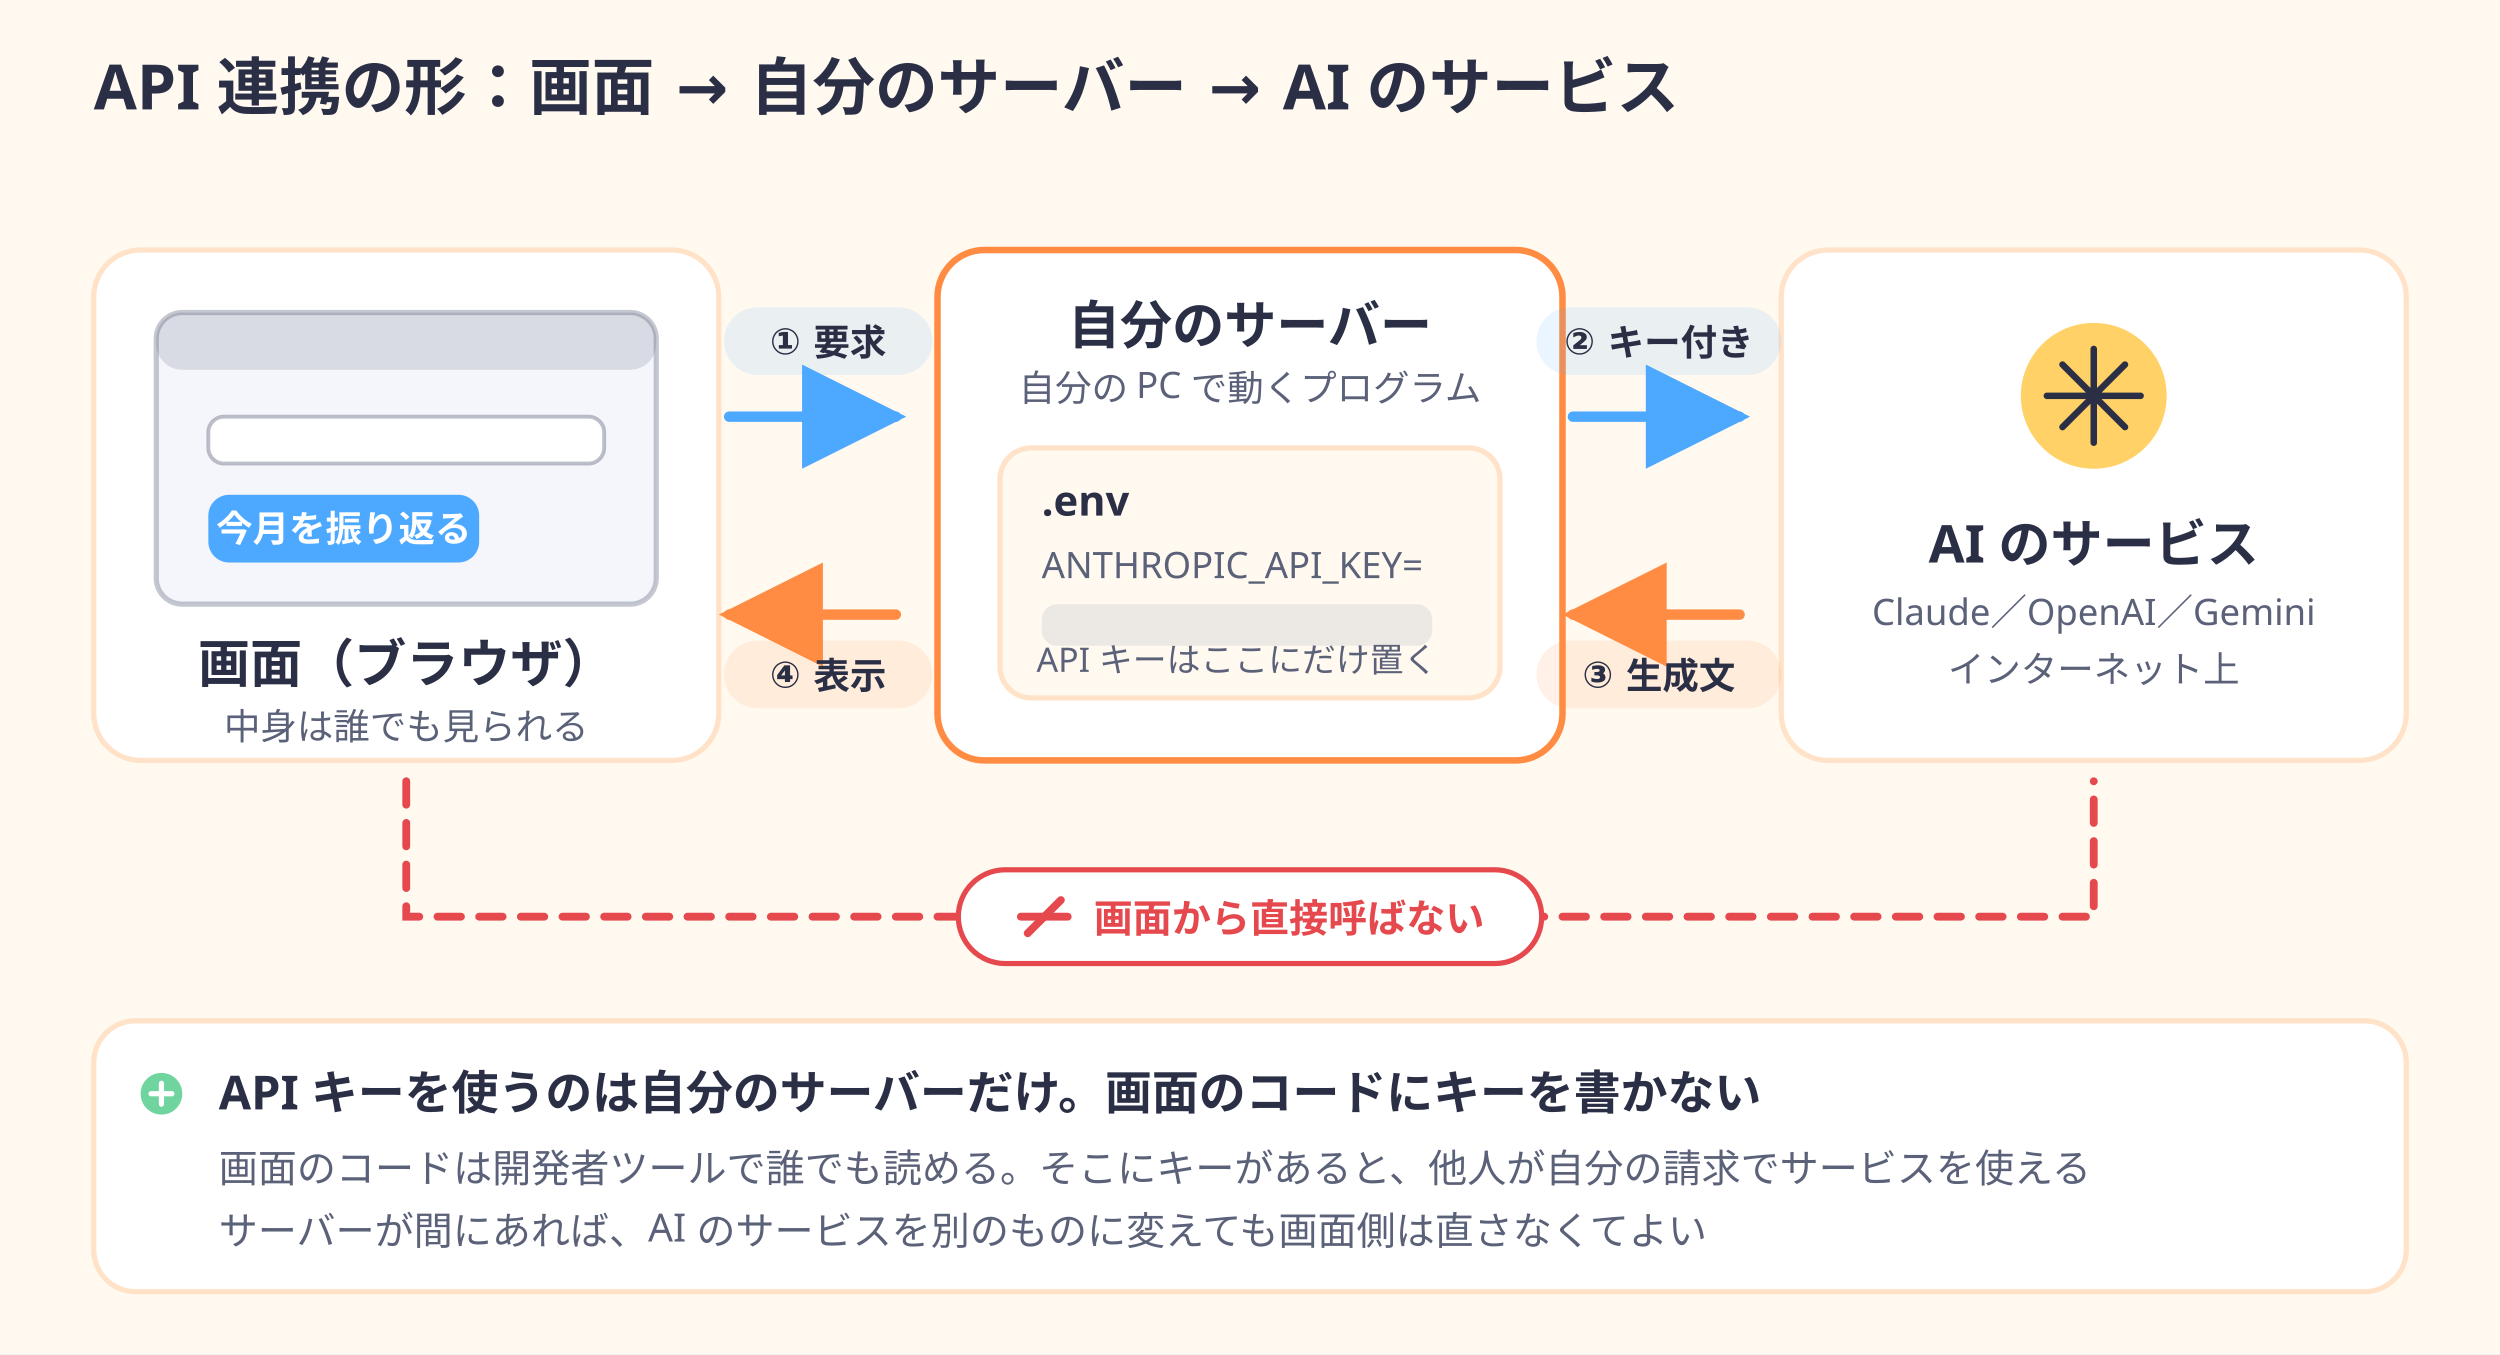
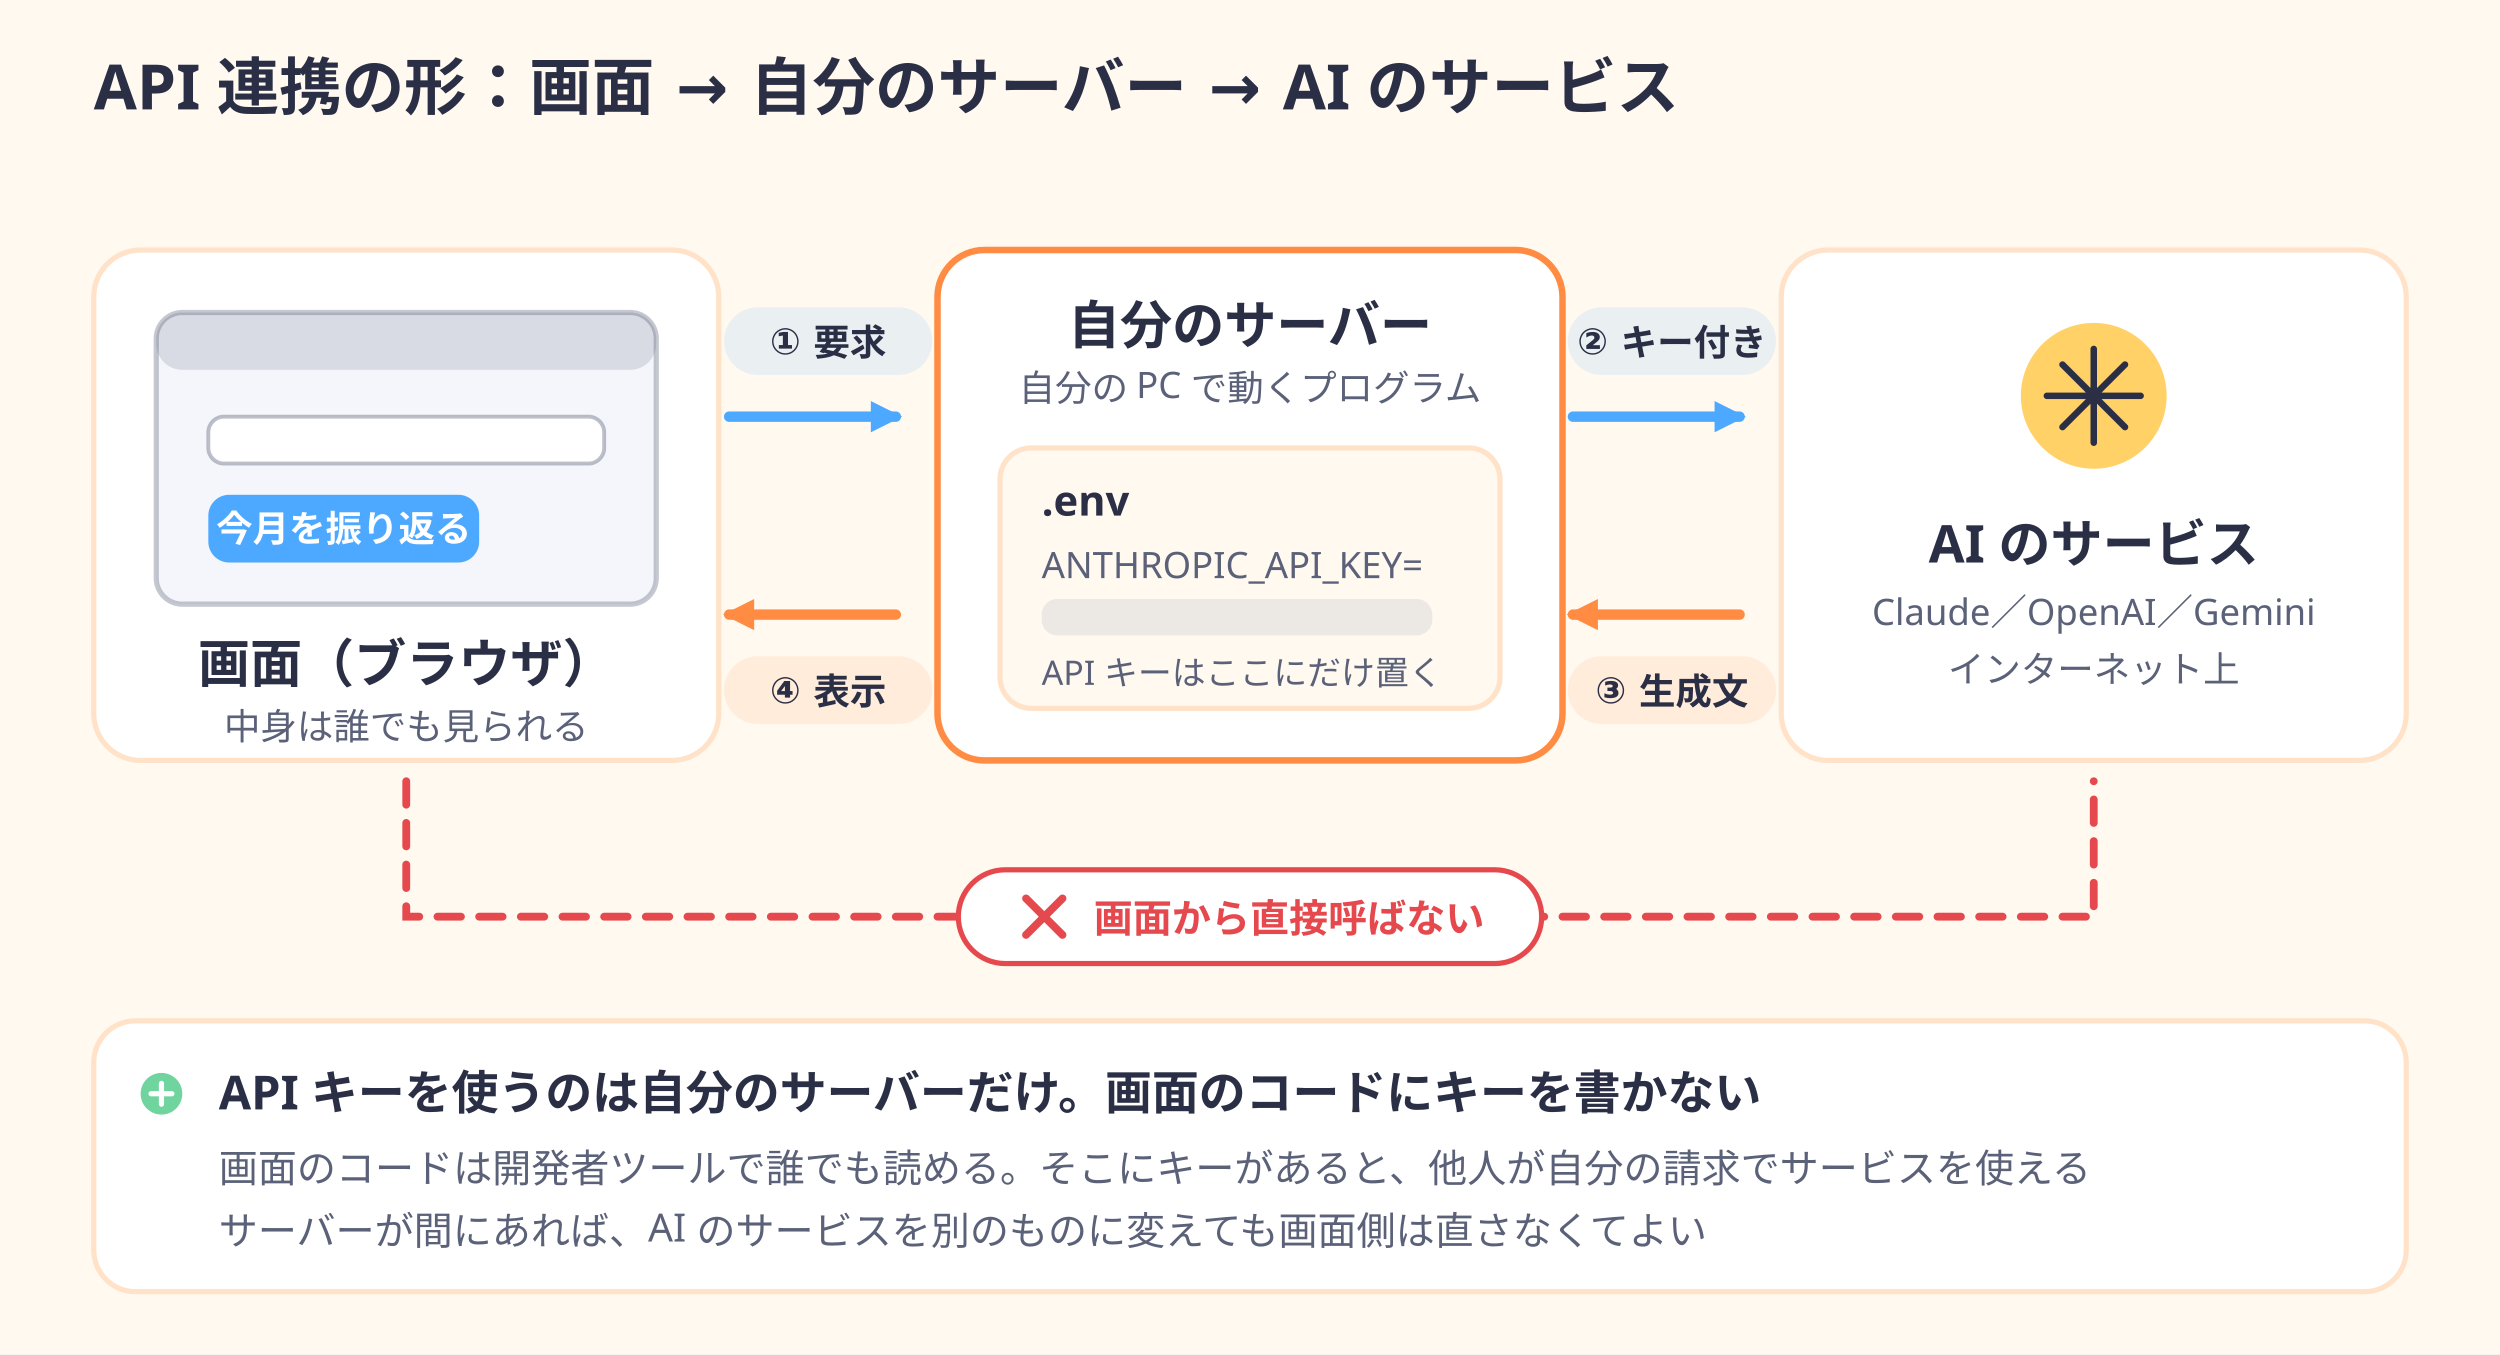
<svg xmlns="http://www.w3.org/2000/svg" viewBox="0 0 960 520" role="img" aria-labelledby="title desc">
  <defs>
-     <marker id="arrow-blue" markerWidth="10" markerHeight="10" refX="9" refY="5" orient="auto" markerUnits="strokeWidth">
+     <marker id="arrow-blue" markerWidth="12" markerHeight="12" markerUnits="userSpaceOnUse" viewBox="0 0 10 10" refX="8" refY="5" orient="auto">
      <path d="M0 0L10 5L0 10Z" fill="#4DA8FF" />
    </marker>
-     <marker id="arrow-orange" markerWidth="10" markerHeight="10" refX="9" refY="5" orient="auto" markerUnits="strokeWidth">
+     <marker id="arrow-orange" markerWidth="12" markerHeight="12" markerUnits="userSpaceOnUse" viewBox="0 0 10 10" refX="8" refY="5" orient="auto">
      <path d="M0 0L10 5L0 10Z" fill="#FF8C42" />
    </marker>
  </defs>
  <rect width="960" height="520" fill="#FFF9F0" />
  <g font-family="'Hiragino Kaku Gothic ProN','Hiragino Sans','Noto Sans JP',sans-serif" fill="#2A2F45">
    <text x="36" y="42" font-size="24" font-weight="700">API 連携の形：画面 → 自分のサーバー → AI のサービス</text>
    <rect x="36" y="96" width="240" height="196" rx="18" fill="#FFFFFF" stroke="#FFE2C7" stroke-width="2" />
    <rect x="60" y="120" width="192" height="112" rx="10" fill="#F4F6FB" stroke="#5A6178" stroke-opacity="0.35" stroke-width="2" />
    <rect x="60" y="120" width="192" height="22" rx="10" fill="#5A6178" fill-opacity="0.18" />
    <rect x="80" y="160" width="152" height="18" rx="6" fill="#FFFFFF" stroke="#5A6178" stroke-opacity="0.4" stroke-width="1.5" />
    <rect x="80" y="190" width="104" height="26" rx="8" fill="#4DA8FF" />
    <text x="132" y="208" font-size="14" font-weight="700" fill="#FFFFFF" text-anchor="middle">今月を振り返る</text>
    <text x="156" y="262" font-size="20" font-weight="700" text-anchor="middle">画面（ブラウザ）</text>
    <text x="156" y="284" font-size="14" fill="#5A6178" text-anchor="middle">中身は誰でも見られる</text>
    <rect x="360" y="96" width="240" height="196" rx="18" fill="#FFFFFF" stroke="#FF8C42" stroke-width="2.5" />
    <text x="480" y="132" font-size="20" font-weight="700" text-anchor="middle">自分のサーバー</text>
    <text x="480" y="154" font-size="14" fill="#5A6178" text-anchor="middle">自分の PC で動くプログラム</text>
-     <rect x="384" y="172" width="192" height="96" rx="12" fill="#FFF9F0" stroke="#FFE2C7" stroke-width="2" />
+     <rect x="384" y="172" width="192" height="100" rx="12" fill="#FFF9F0" stroke="#FFE2C7" stroke-width="2" />
    <text x="400" y="198" font-size="16" font-weight="700">.env</text>
    <text x="400" y="222" font-size="14" fill="#5A6178">ANTHROPIC_API_KEY=</text>
-     <rect x="400" y="232" width="150" height="16" rx="6" fill="#ECE9E4" />
-     <text x="475" y="258" font-size="13" fill="#5A6178" text-anchor="middle">API キーはここにだけ置く</text>
+     <rect x="400" y="230" width="150" height="14" rx="6" fill="#ECE9E4" />
+     <text x="400" y="263" font-size="13" fill="#5A6178" text-anchor="start">API キーはここにだけ置く</text>
    <rect x="684" y="96" width="240" height="196" rx="18" fill="#FFFFFF" stroke="#FFE2C7" stroke-width="2" />
    <circle cx="804" cy="152" r="28" fill="#FFD166" />
    <path d="M804 134V170M786 152H822M792 140L816 164M816 140L792 164" fill="none" stroke="#2A2F45" stroke-width="2.5" stroke-linecap="round" />
    <text x="804" y="216" font-size="20" font-weight="700" text-anchor="middle">AI のサービス</text>
    <text x="804" y="240" font-size="14" fill="#5A6178" text-anchor="middle">Claude／OpenAI／Gemini</text>
    <text x="804" y="262" font-size="14" fill="#5A6178" text-anchor="middle">インターネット上</text>
    <path d="M280 160H344" fill="none" stroke="#4DA8FF" stroke-width="4" stroke-linecap="round" marker-end="url(#arrow-blue)" />
    <rect x="278" y="118" width="80" height="26" rx="13" fill="#4DA8FF" fill-opacity="0.12" />
    <text x="318" y="136" font-size="14" font-weight="700" text-anchor="middle">① 要求</text>
    <path d="M604 160H668" fill="none" stroke="#4DA8FF" stroke-width="4" stroke-linecap="round" marker-end="url(#arrow-blue)" />
-     <rect x="590" y="118" width="94" height="26" rx="13" fill="#4DA8FF" fill-opacity="0.12" />
-     <text x="637" y="136" font-size="14" font-weight="700" text-anchor="middle">② キー付き</text>
+     <rect x="602" y="118" width="80" height="26" rx="13" fill="#4DA8FF" fill-opacity="0.12" />
+     <text x="642" y="136" font-size="14" font-weight="700" text-anchor="middle">② キー付き</text>
    <path d="M668 236H604" fill="none" stroke="#FF8C42" stroke-width="4" stroke-linecap="round" marker-end="url(#arrow-orange)" />
-     <rect x="590" y="246" width="94" height="26" rx="13" fill="#FF8C42" fill-opacity="0.12" />
-     <text x="637" y="264" font-size="14" font-weight="700" text-anchor="middle">③ 生成文</text>
+     <rect x="602" y="252" width="80" height="26" rx="13" fill="#FF8C42" fill-opacity="0.12" />
+     <text x="642" y="270" font-size="14" font-weight="700" text-anchor="middle">③ 生成文</text>
    <path d="M344 236H280" fill="none" stroke="#FF8C42" stroke-width="4" stroke-linecap="round" marker-end="url(#arrow-orange)" />
-     <rect x="278" y="246" width="80" height="26" rx="13" fill="#FF8C42" fill-opacity="0.12" />
-     <text x="318" y="264" font-size="14" font-weight="700" text-anchor="middle">④ 表示</text>
+     <rect x="278" y="252" width="80" height="26" rx="13" fill="#FF8C42" fill-opacity="0.12" />
+     <text x="318" y="270" font-size="14" font-weight="700" text-anchor="middle">④ 表示</text>
    <path d="M156 300V352H804V300" fill="none" stroke="#E5484D" stroke-width="3" stroke-dasharray="9 7" stroke-linecap="round" />
    <rect x="368" y="334" width="224" height="36" rx="18" fill="#FFFFFF" stroke="#E5484D" stroke-width="2" />
-     <line x1="392" y1="352" x2="410" y2="352" stroke="#E5484D" stroke-width="3" stroke-linecap="round" />
-     <line x1="401" y1="343" x2="401" y2="361" stroke="#E5484D" stroke-width="3" stroke-linecap="round" transform="rotate(45 401 352)" />
+     <path d="M394 345L408 359M408 345L394 359" stroke="#E5484D" stroke-width="3" stroke-linecap="round" />
    <text x="420" y="358" font-size="15" font-weight="700" fill="#E5484D">画面から直接呼ばない</text>
    <rect x="36" y="392" width="888" height="104" rx="16" fill="#FFFFFF" stroke="#FFE2C7" stroke-width="2" />
    <circle cx="62" cy="420" r="8" fill="#6FD49D" />
    <path d="M58 420H66M62 416V424" fill="none" stroke="#FFFFFF" stroke-width="2" stroke-linecap="round" />
    <text x="84" y="426" font-size="18" font-weight="700">API キーを使うのは自分のサーバーだけ。画面のコードにキーを書かない</text>
    <text x="84" y="454" font-size="15" fill="#5A6178">画面のコードは開発者ツールで誰でも読める。そこにキーがあると、他人が自分の請求でサービスを使える</text>
    <text x="84" y="478" font-size="15" fill="#5A6178">サーバーが間にあれば、AI のサービスを別のものに変えても画面側は直さなくてよい</text>
  </g>
</svg>
